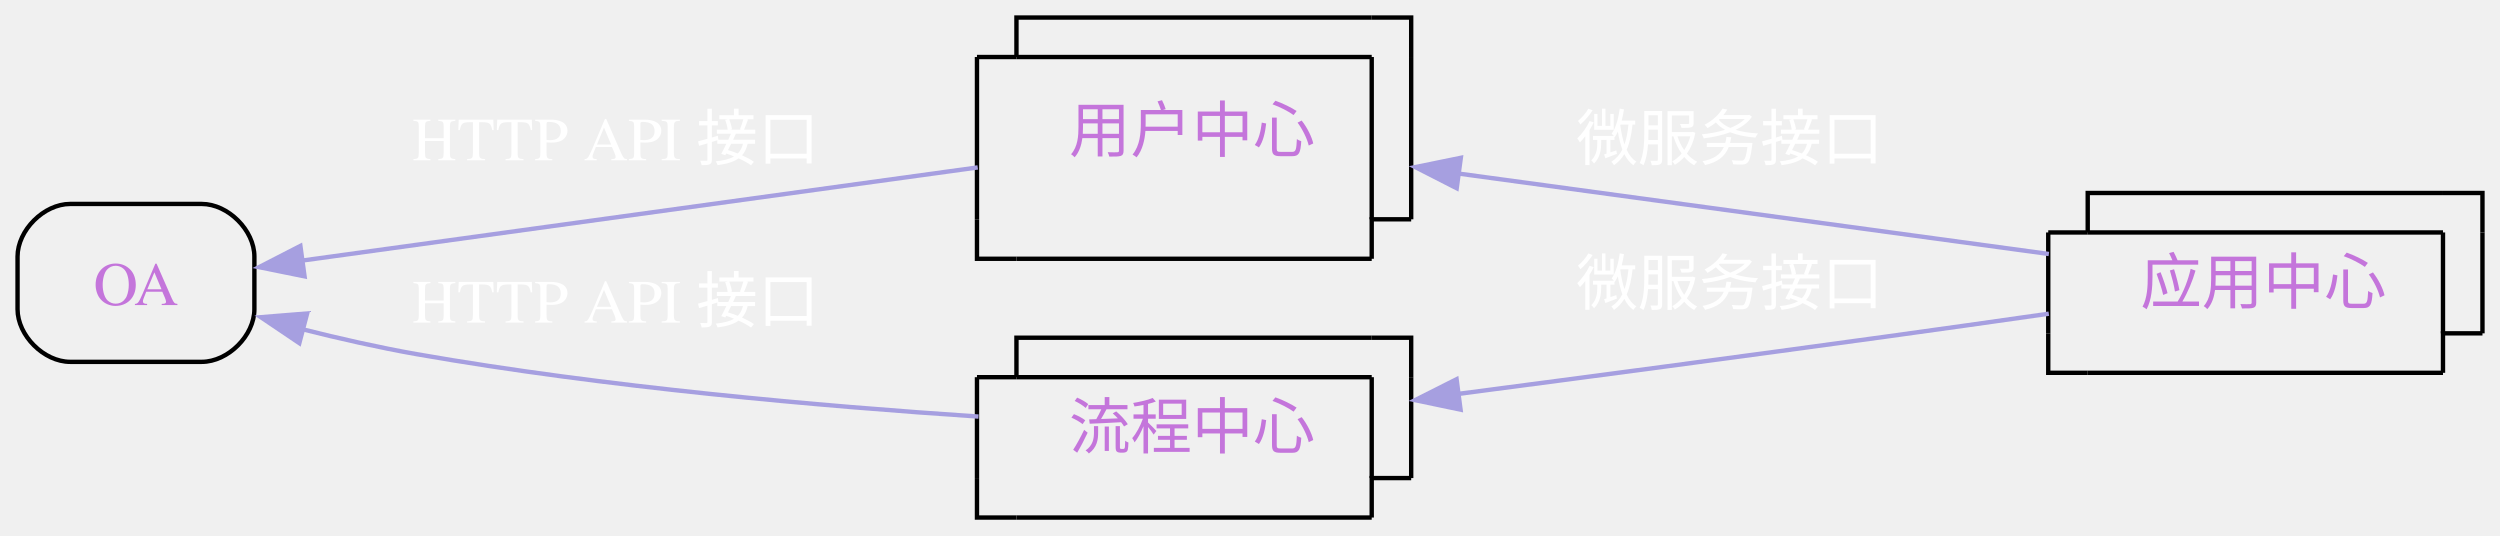
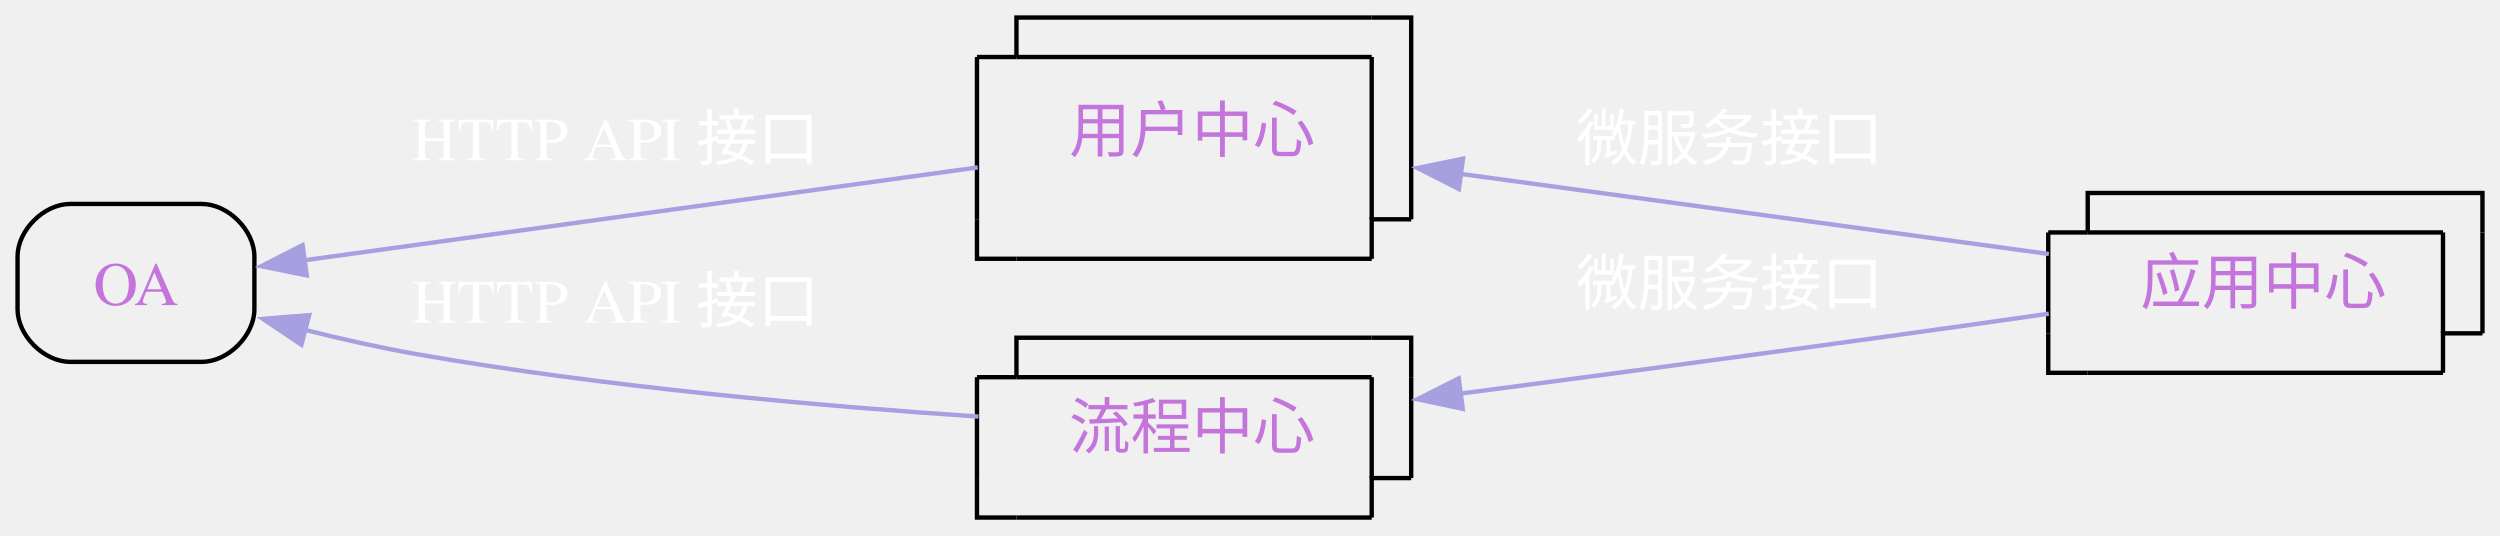
<svg xmlns="http://www.w3.org/2000/svg" width="570pt" height="122pt" viewBox="0.00 0.00 570.00 122.00">
  <g id="graph0" class="graph" transform="scale(1 1) rotate(0) translate(4 118)">
    <g id="node1" class="node">
      <polyline fill="none" stroke="black" points="218.75,-105 227.75,-105" />
      <polyline fill="none" stroke="black" points="308.75,-114 227.75,-114 227.75,-105" />
      <polyline fill="none" stroke="black" points="317.75,-105 317.75,-114 308.75,-114" />
      <polyline fill="none" stroke="black" points="218.75,-105 218.75,-68" />
      <polyline fill="none" stroke="black" points="308.75,-105 227.75,-105" />
      <text text-anchor="start" x="239.75" y="-83.33" font-family="Times,serif" font-size="14.00" fill="#c475db">用户中心</text>
      <polyline fill="none" stroke="black" points="308.75,-105 308.75,-68" />
      <polyline fill="none" stroke="black" points="317.75,-68 317.75,-105" />
      <polyline fill="none" stroke="black" points="218.75,-68 218.75,-59 227.75,-59" />
      <polyline fill="none" stroke="black" points="227.75,-59 308.75,-59" />
      <polyline fill="none" stroke="black" points="317.75,-68 308.75,-68 308.75,-59" />
    </g>
    <g id="node3" class="node">
      <polyline fill="none" stroke="black" points="463,-65 472,-65" />
      <polyline fill="none" stroke="black" points="553,-74 472,-74 472,-65" />
      <polyline fill="none" stroke="black" points="562,-65 562,-74 553,-74" />
      <polyline fill="none" stroke="black" points="463,-65 463,-42" />
      <polyline fill="none" stroke="black" points="553,-65 472,-65" />
      <text text-anchor="start" x="484" y="-48.7" font-family="Times,serif" font-size="14.00" fill="#c475db">应用中心</text>
      <polyline fill="none" stroke="black" points="553,-65 553,-42" />
      <polyline fill="none" stroke="black" points="562,-42 562,-65" />
      <polyline fill="none" stroke="black" points="463,-42 463,-33 472,-33" />
      <polyline fill="none" stroke="black" points="472,-33 553,-33" />
      <polyline fill="none" stroke="black" points="562,-42 553,-42 553,-33" />
    </g>
    <g id="edge4" class="edge">
-       <path fill="none" stroke="#a69fe0" d="M328.45,-78.44C369.82,-72.8 424.38,-65.37 463.14,-60.09" />
-       <polygon fill="#a69fe0" stroke="#a69fe0" points="328.13,-75.08 318.69,-79.9 329.07,-82.02 328.13,-75.08" />
+       <path fill="none" stroke="#a69fe0" d="M328.97,-78.36C370.28,-72.74 424.55,-65.35 463.14,-60.09" />
+       <polygon fill="#a69fe0" stroke="#a69fe0" points="328.63,-74.88 319.19,-79.7 329.57,-81.82 328.63,-74.88" />
      <text text-anchor="middle" x="390.38" y="-81.45" font-family="Times,serif" font-size="14.00" fill="white">微服务接口</text>
    </g>
    <g id="node2" class="node">
      <polyline fill="none" stroke="black" points="218.75,-32 227.75,-32" />
      <polyline fill="none" stroke="black" points="308.75,-41 227.75,-41 227.75,-32" />
      <polyline fill="none" stroke="black" points="317.75,-32 317.75,-41 308.75,-41" />
      <polyline fill="none" stroke="black" points="218.75,-32 218.75,-9" />
      <polyline fill="none" stroke="black" points="308.75,-32 227.75,-32" />
      <text text-anchor="start" x="239.75" y="-15.7" font-family="Times,serif" font-size="14.00" fill="#c475db">流程中心</text>
      <polyline fill="none" stroke="black" points="308.75,-32 308.75,-9" />
      <polyline fill="none" stroke="black" points="317.75,-9 317.75,-32" />
      <polyline fill="none" stroke="black" points="218.75,-9 218.75,0 227.75,0" />
      <polyline fill="none" stroke="black" points="227.75,0 308.75,0" />
      <polyline fill="none" stroke="black" points="317.75,-9 308.75,-9 308.75,0" />
    </g>
    <g id="edge3" class="edge">
-       <path fill="none" stroke="#a69fe0" d="M328.54,-28.2C357.87,-32.04 393.81,-36.81 426,-41.25 438.03,-42.91 451.01,-44.74 463.13,-46.48" />
-       <polygon fill="#a69fe0" stroke="#a69fe0" points="329.01,-24.6 318.64,-26.77 328.1,-31.54 329.01,-24.6" />
+       <path fill="none" stroke="#a69fe0" d="M328.92,-28.25C358.19,-32.08 393.95,-36.83 426,-41.25 438.03,-42.91 451.01,-44.74 463.13,-46.48" />
+       <polygon fill="#a69fe0" stroke="#a69fe0" points="329.51,-24.79 319.14,-26.97 328.6,-31.73 329.51,-24.79" />
      <text text-anchor="middle" x="390.38" y="-48.45" font-family="Times,serif" font-size="14.00" fill="white">微服务接口</text>
    </g>
    <g id="node4" class="node">
      <path fill="none" stroke="black" d="M42,-71.5C42,-71.5 12,-71.5 12,-71.5 6,-71.5 0,-65.5 0,-59.5 0,-59.5 0,-47.5 0,-47.5 0,-41.5 6,-35.5 12,-35.5 12,-35.5 42,-35.5 42,-35.5 48,-35.5 54,-41.5 54,-47.5 54,-47.5 54,-59.5 54,-59.5 54,-65.5 48,-71.5 42,-71.5" />
      <text text-anchor="middle" x="27" y="-48.45" font-family="Times,serif" font-size="14.00" fill="#c475db">OA</text>
    </g>
    <g id="edge1" class="edge">
-       <path fill="none" stroke="#a69fe0" d="M64.74,-58.57C106.06,-64.27 173.35,-73.55 218.92,-79.83" />
-       <polygon fill="#a69fe0" stroke="#a69fe0" points="65.44,-54.99 55.06,-57.09 64.49,-61.93 65.44,-54.99" />
+       <path fill="none" stroke="#a69fe0" d="M65.27,-58.64C106.64,-64.35 173.55,-73.58 218.92,-79.83" />
+       <polygon fill="#a69fe0" stroke="#a69fe0" points="65.94,-55.2 55.56,-57.3 64.99,-62.13 65.94,-55.2" />
      <text text-anchor="middle" x="136.38" y="-81.45" font-family="Times,serif" font-size="14.00" fill="white">HTTP API 接口</text>
    </g>
    <g id="edge2" class="edge">
-       <path fill="none" stroke="#a69fe0" d="M64.88,-42.95C73.41,-40.8 82.47,-38.75 91,-37.25 133.99,-29.71 183.52,-25.38 219.1,-23.02" />
-       <polygon fill="#a69fe0" stroke="#a69fe0" points="64.25,-39.76 55.47,-45.68 66.03,-46.53 64.25,-39.76" />
+       <path fill="none" stroke="#a69fe0" d="M65.45,-42.81C73.81,-40.71 82.66,-38.71 91,-37.25 133.99,-29.71 183.52,-25.38 219.1,-23.02" />
+       <polygon fill="#a69fe0" stroke="#a69fe0" points="64.72,-39.38 55.93,-45.3 66.49,-46.15 64.72,-39.38" />
      <text text-anchor="middle" x="136.38" y="-44.45" font-family="Times,serif" font-size="14.00" fill="white">HTTP API 接口</text>
    </g>
  </g>
</svg>
